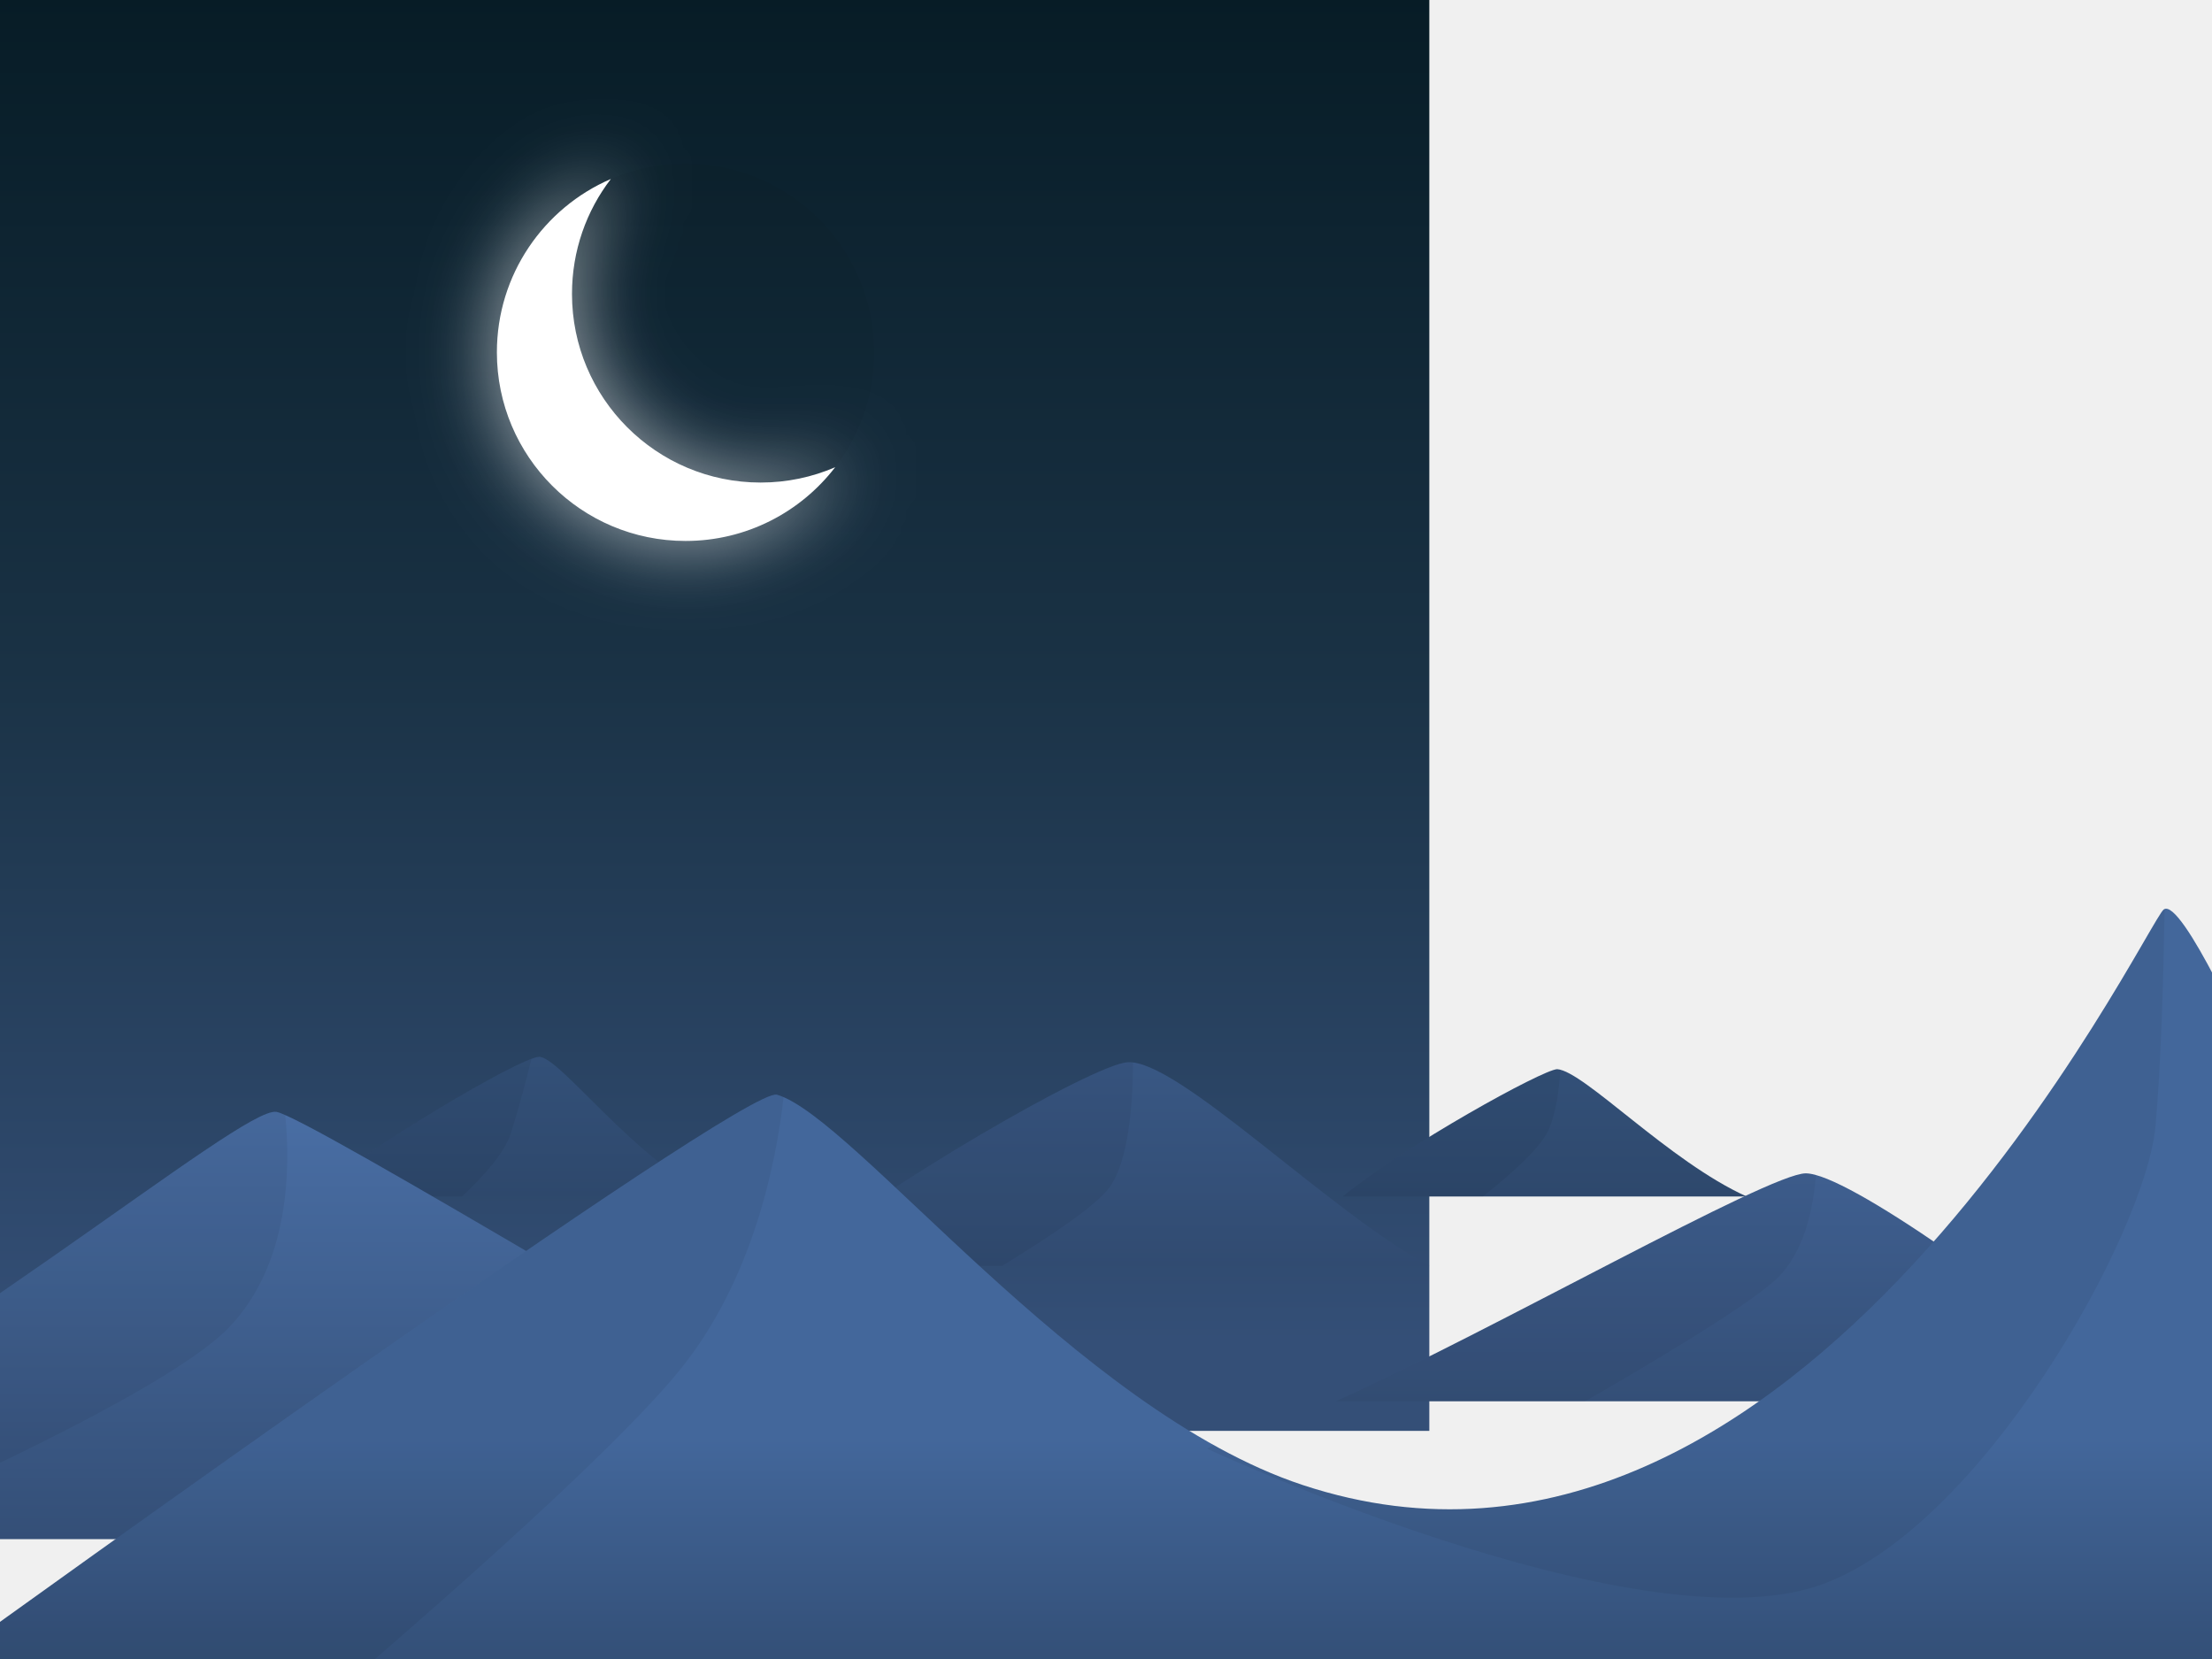
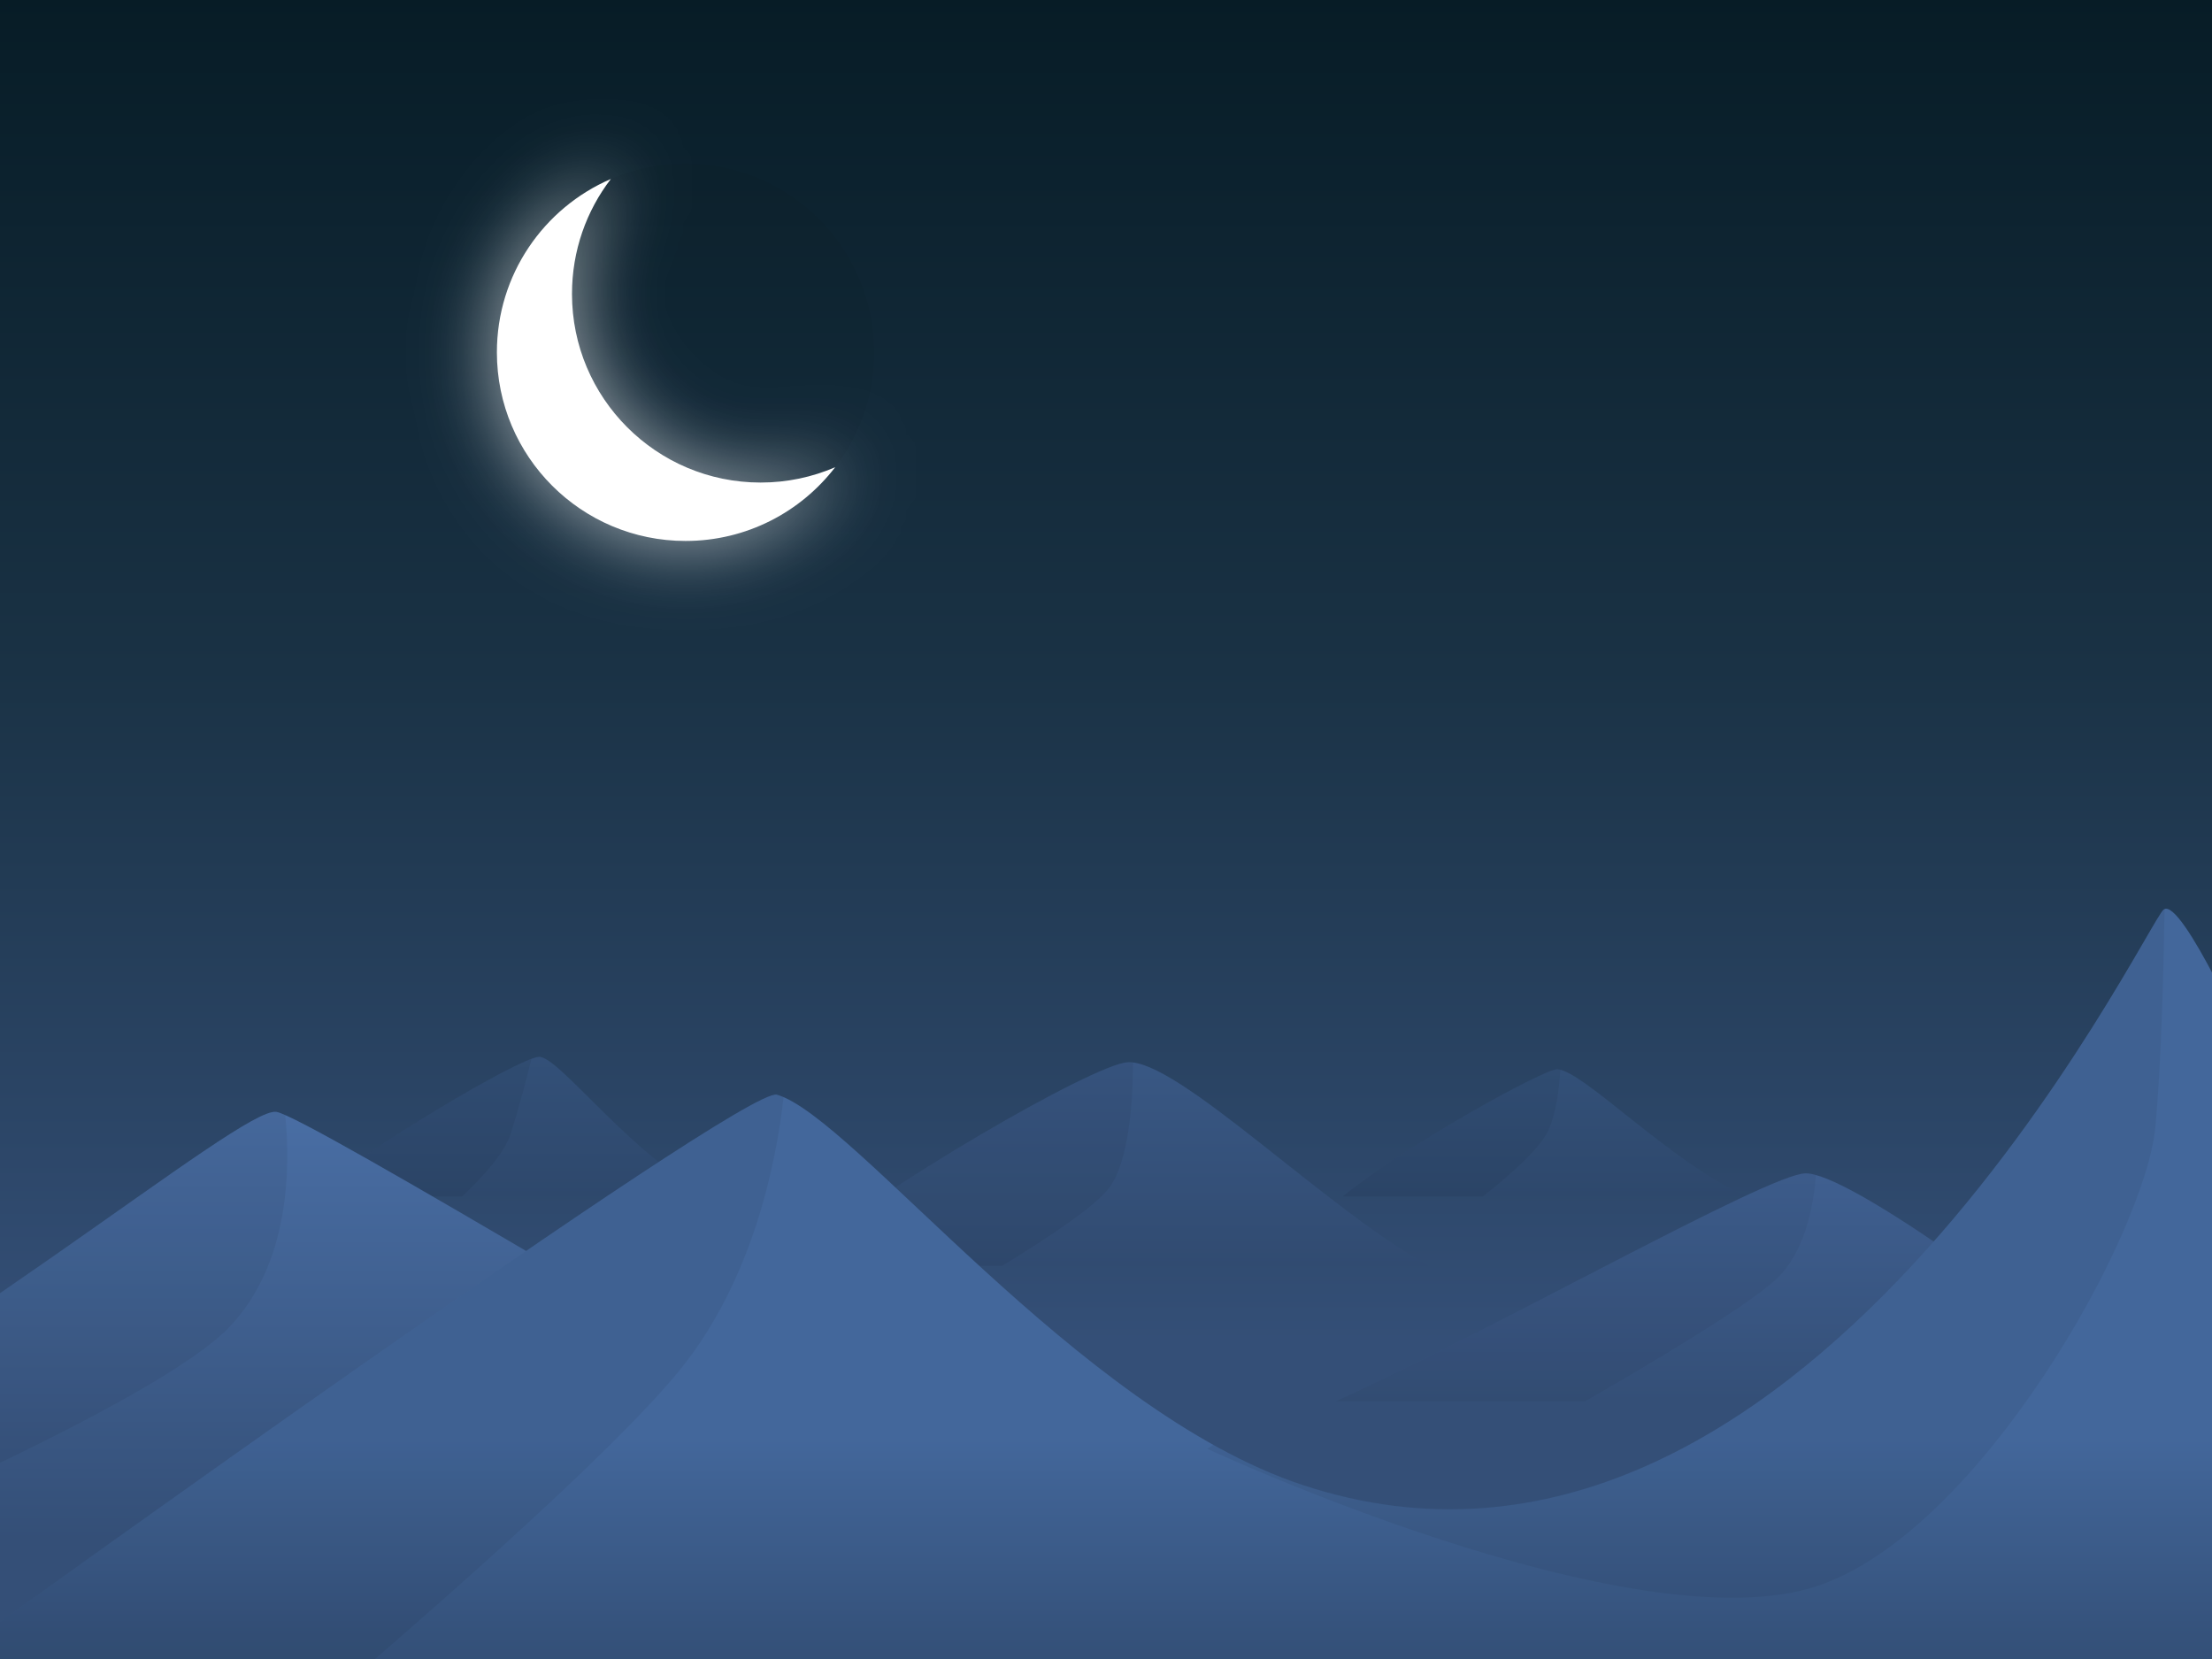
<svg xmlns="http://www.w3.org/2000/svg" xmlns:xlink="http://www.w3.org/1999/xlink" width="640px" height="480px" id="svg3728" version="1.1">
  <defs id="defs3730">
    <linearGradient id="linearGradient3253">
      <stop style="stop-color:#2e486c;stop-opacity:1;" offset="0" id="stop3255" />
      <stop style="stop-color:#34527b;stop-opacity:1;" offset="1" id="stop3257" />
    </linearGradient>
    <linearGradient id="linearGradient3245">
      <stop style="stop-color:#2e486c;stop-opacity:1;" offset="0" id="stop3247" />
      <stop style="stop-color:#35547e;stop-opacity:1;" offset="1" id="stop3249" />
    </linearGradient>
    <linearGradient id="linearGradient3237">
      <stop style="stop-color:#314b71;stop-opacity:1;" offset="0" id="stop3239" />
      <stop style="stop-color:#3c5d8c;stop-opacity:1;" offset="1" id="stop3241" />
    </linearGradient>
    <linearGradient id="linearGradient3229">
      <stop style="stop-color:#344f77;stop-opacity:1;" offset="0" id="stop3231" />
      <stop style="stop-color:#4b71ac;stop-opacity:1;" offset="1" id="stop3233" />
    </linearGradient>
    <linearGradient id="linearGradient3221">
      <stop style="stop-color:#5078b3;stop-opacity:1;" offset="0" id="stop3223" />
      <stop style="stop-color:#344f77;stop-opacity:1;" offset="1" id="stop3225" />
    </linearGradient>
    <linearGradient id="linearGradient3213">
      <stop style="stop-color:#43679b;stop-opacity:1;" offset="0" id="stop3215" />
      <stop style="stop-color:#2d4669;stop-opacity:1;" offset="1" id="stop3217" />
    </linearGradient>
    <linearGradient id="linearGradient4387">
      <stop style="stop-color:#b1d8df;stop-opacity:1;" offset="0" id="stop4389" />
      <stop style="stop-color:#729fb7;stop-opacity:1;" offset="1" id="stop4391" />
    </linearGradient>
    <linearGradient id="linearGradient4375">
      <stop style="stop-color:#c6e4e6;stop-opacity:1;" offset="0" id="stop4377" />
      <stop style="stop-color:#4c758e;stop-opacity:1;" offset="1" id="stop4379" />
    </linearGradient>
    <linearGradient id="linearGradient4369">
      <stop id="stop4371" offset="0" style="stop-color:#0d3d5a;stop-opacity:1;" />
      <stop id="stop4373" offset="1" style="stop-color:#c6e4e6;stop-opacity:1" />
    </linearGradient>
    <linearGradient id="linearGradient4307">
      <stop style="stop-color:#678fb5;stop-opacity:1;" offset="0" id="stop4309" />
      <stop style="stop-color:#bcdee2;stop-opacity:1;" offset="1" id="stop4311" />
    </linearGradient>
    <linearGradient id="linearGradient4301">
      <stop id="stop4303" offset="0" style="stop-color:#0d3d5a;stop-opacity:1;" />
      <stop id="stop4305" offset="1" style="stop-color:#c6e4e6;stop-opacity:1" />
    </linearGradient>
    <linearGradient id="linearGradient4266">
      <stop style="stop-color:#0d3d5a;stop-opacity:1;" offset="0" id="stop4268" />
      <stop style="stop-color:#c6e4e6;stop-opacity:1" offset="1" id="stop4270" />
    </linearGradient>
    <linearGradient id="linearGradient4252">
      <stop style="stop-color:#071c26;stop-opacity:1;" offset="0" id="stop4254" />
      <stop id="stop4262" offset="0.5" style="stop-color:#1a3245;stop-opacity:1;" />
      <stop style="stop-color:#344f77;stop-opacity:1;" offset="1" id="stop4256" />
    </linearGradient>
    <linearGradient xlink:href="#linearGradient4252" id="linearGradient4258" x1="321.608" y1="-1.003" x2="321.608" y2="388.142" gradientUnits="userSpaceOnUse" />
    <linearGradient xlink:href="#linearGradient4266" id="linearGradient4295" gradientUnits="userSpaceOnUse" gradientTransform="matrix(0.8186788,0,0,0.8186788,117.1446,56.85353)" x1="241.872" y1="205.221" x2="218.498" y2="390.55" />
    <filter id="filter4412" x="-0.245" width="1.489" y="-0.229" height="1.458">
      <feGaussianBlur stdDeviation="8.273" id="feGaussianBlur4414" />
    </filter>
    <linearGradient xlink:href="#linearGradient3213" id="linearGradient3219" x1="322.05" y1="415.816" x2="322.05" y2="505.816" gradientUnits="userSpaceOnUse" />
    <linearGradient xlink:href="#linearGradient3221" id="linearGradient3227" x1="76.32" y1="281.672" x2="76.32" y2="445.397" gradientUnits="userSpaceOnUse" />
    <linearGradient xlink:href="#linearGradient3229" id="linearGradient3235" x1="494.487" y1="405.428" x2="494.487" y2="267.423" gradientUnits="userSpaceOnUse" />
    <linearGradient xlink:href="#linearGradient3237" id="linearGradient3243" x1="312.185" y1="366.262" x2="312.185" y2="281.784" gradientUnits="userSpaceOnUse" />
    <linearGradient xlink:href="#linearGradient3245" id="linearGradient3251" x1="446.915" y1="346.182" x2="446.915" y2="291.765" gradientUnits="userSpaceOnUse" />
    <linearGradient xlink:href="#linearGradient3253" id="linearGradient3259" x1="161.476" y1="346.182" x2="161.476" y2="296.241" gradientUnits="userSpaceOnUse" />
  </defs>
  <g id="layer1">
-     <rect style="color:#000000;fill:url(#linearGradient4258);fill-opacity:1.0;fill-rule:evenodd;stroke:none;stroke-width:3;marker:none;visibility:visible;display:inline;overflow:visible;enable-background:accumulate" id="rect3740" width="414" height="415" x="-0.456" y="-1.003" />
+     <rect style="color:#000000;fill:url(#linearGradient4258);fill-opacity:1.0;fill-rule:evenodd;stroke:none;stroke-width:3;marker:none;visibility:visible;display:inline;overflow:visible;enable-background:accumulate" id="rect3740" width="644.13" height="483.373" x="-0.456" y="-1.003" />
    <path style="opacity:0.57;fill:#ffffff;fill-opacity:1;fill-rule:evenodd;stroke:none;stroke-width:3;marker:none;visibility:visible;display:inline;overflow:visible;filter:url(#filter4412);enable-background:accumulate" d="M 181.406,40.531 C 181.309,40.552 181.215,40.583 181.125,40.625 C 165.09,47.542 153.875,63.505 153.875,82.062 C 153.875,106.956 174.075,127.156 198.969,127.156 C 213.529,127.156 226.505,120.248 234.75,109.531 C 235.09,109.082 235.086,108.404 234.74,107.959 C 234.394,107.514 233.738,107.343 233.219,107.562 C 228.059,109.788 222.386,111.031 216.406,111.031 C 192.908,111.031 173.875,91.998 173.875,68.5 C 173.875,58.75 177.147,49.763 182.656,42.594 C 183.293,41.775 182.427,40.346 181.406,40.531 L 181.406,40.531 z" id="path4354" transform="matrix(1.245855,0,0,1.245855,-49.53605,-0.3080361)" />
    <path style="fill:url(#linearGradient3243);fill-opacity:1;fill-rule:evenodd;stroke:none;stroke-width:3;marker:none;visibility:visible;display:inline;overflow:visible;enable-background:accumulate" d="M 413.531,366.262 L 227.185,366.262 C 256.133,342.677 316.085,308.158 326.129,307.351 C 340.542,306.193 384.031,350.239 413.531,366.262 z" id="path4297" />
    <path id="path4383" d="M 450.536,309.347 C 458.27,309.838 482.899,336.054 505.368,346.182 L 388.463,346.182 C 406.623,331.386 446.277,309.511 450.536,309.347 z" style="fill:url(#linearGradient3251);fill-opacity:1;fill-rule:evenodd;stroke:none;stroke-width:3;marker:none;visibility:visible;display:inline;overflow:visible;enable-background:accumulate" />
    <path id="path4289" d="M 522.447,339.486 C 511.745,339.486 431.552,385.115 386.488,405.428 L 620.956,405.428 C 584.533,375.752 534.563,339.486 522.447,339.486 z" style="fill:url(#linearGradient3235);fill-opacity:1;fill-rule:evenodd;stroke:none;stroke-width:3;marker:none;visibility:visible;display:inline;overflow:visible;enable-background:accumulate" />
    <path style="fill:url(#linearGradient3259);fill-opacity:1;fill-rule:evenodd;stroke:none;stroke-width:3;marker:none;visibility:visible;display:inline;overflow:visible;enable-background:accumulate" d="M 155.829,305.778 C 161.602,305.164 183.788,336.054 206.257,346.182 L 89.351,346.182 C 107.512,331.386 149.607,306.44 155.829,305.778 z" id="path4395" />
    <path style="opacity:0.056;fill:#000000;fill-opacity:1;fill-rule:evenodd;stroke:none;stroke-width:3;stroke-linecap:round;marker:none;marker-start:none;marker-mid:none;marker-end:none;stroke-miterlimit:4;stroke-dasharray:none;stroke-dashoffset:0;stroke-opacity:1;visibility:visible;display:inline;overflow:visible;enable-background:accumulate" d="M 153.75 306.375 C 143.221 310.26 106.1 332.535 89.344 346.188 L 133.688 346.188 C 140.413 339.853 146.087 333.293 147.781 327.969 C 150.194 320.386 152.255 312.5 153.75 306.375 z " id="path3276" />
    <path style="fill:url(#linearGradient3227);fill-opacity:1;fill-rule:evenodd;stroke:none;stroke-width:3;marker:none;visibility:visible;display:inline;overflow:visible;enable-background:accumulate" d="M 79.972,321.699 C 88.996,323.117 220.501,403.123 294.758,445.313 L -116.68,445.313 C -16.867,393.996 69.571,320.064 79.972,321.699 z" id="path4276" />
    <path style="opacity:0.056;fill:#000000;fill-opacity:1;fill-rule:evenodd;stroke:none;stroke-width:3;stroke-linecap:round;marker:none;marker-start:none;marker-mid:none;marker-end:none;stroke-miterlimit:4;stroke-dasharray:none;stroke-dashoffset:0;stroke-opacity:1;visibility:visible;display:inline;overflow:visible;enable-background:accumulate" d="M 326.125 307.344 C 316.081 308.151 256.135 342.665 227.188 366.25 L 289.938 366.25 C 304.209 357.534 317.313 348.68 321.031 343.531 C 326.612 335.804 327.77 319.249 327.812 307.406 C 327.216 307.333 326.648 307.302 326.125 307.344 z " id="path3281" />
    <path style="fill:url(#linearGradient3219);fill-opacity:1;fill-rule:evenodd;stroke:none;stroke-width:3;stroke-linecap:round;marker:none;stroke-miterlimit:4;stroke-dasharray:none;stroke-dashoffset:0;stroke-opacity:1;visibility:visible;display:inline;overflow:visible;enable-background:accumulate" d="M 651.844,305.745 C 651.844,305.745 631.192,259.277 626.028,263.149 C 620.865,267.021 521.075,477.336 376.908,429.66 C 311.685,408.09 246.933,323.072 224.786,316.731 C 215.114,313.962 -7.745,474.837 -7.745,474.837 L -7.745,505.816 L 647.972,501.943 L 651.844,305.745 L 651.844,305.745 z" id="path4264" />
    <path style="opacity:0.037;fill:#000000;fill-opacity:1;fill-rule:evenodd;stroke:none;stroke-width:3;marker:none;visibility:visible;display:inline;overflow:visible;enable-background:accumulate" d="M 198.35,47.346 C 190.696,47.346 183.393,48.901 176.781,51.745 C 169.688,60.956 165.491,72.508 165.491,85.033 C 165.491,115.178 189.93,139.617 220.075,139.617 C 227.745,139.617 235.021,138.035 241.644,135.179 C 248.726,125.972 252.934,114.444 252.934,101.93 C 252.934,71.785 228.495,47.346 198.35,47.346 L 198.35,47.346 z" id="path4317" />
    <path style="fill:#ffffff;fill-opacity:1;fill-rule:evenodd;stroke:none;stroke-width:3;marker:none;visibility:visible;display:inline;overflow:visible;enable-background:accumulate" d="M 176.742,51.784 C 157.341,60.153 143.766,79.458 143.766,101.93 C 143.766,132.075 168.206,156.514 198.35,156.514 C 215.981,156.514 231.665,148.15 241.644,135.179 C 235.021,138.035 227.745,139.617 220.075,139.617 C 189.93,139.617 165.491,115.178 165.491,85.033 C 165.491,72.528 169.669,60.988 176.742,51.784 L 176.742,51.784 z M 241.644,135.179 C 242.085,134.605 242.51,134.018 242.928,133.427 C 242.509,134.02 242.086,134.603 241.644,135.179 z M 228.874,56.651 C 230.326,57.632 231.73,58.692 233.078,59.804 C 231.731,58.692 230.326,57.632 228.874,56.651 z M 235.064,61.518 C 235.71,62.105 236.315,62.73 236.933,63.347 C 236.309,62.723 235.717,62.111 235.064,61.518 z M 240.476,67.202 C 241.588,68.55 242.648,69.955 243.629,71.406 C 242.648,69.955 241.588,68.55 240.476,67.202 z M 252.156,111.118 C 252.029,111.864 251.883,112.602 251.727,113.337 C 251.884,112.602 252.029,111.864 252.156,111.118 z" id="path4315" />
    <path style="opacity:0.056;fill:#000000;fill-opacity:1;fill-rule:evenodd;stroke:none;stroke-width:3;stroke-linecap:round;marker:none;marker-start:none;marker-mid:none;marker-end:none;stroke-miterlimit:4;stroke-dasharray:none;stroke-dashoffset:0;stroke-opacity:1;visibility:visible;display:inline;overflow:visible;enable-background:accumulate" d="M 224.531 316.688 C 211.656 316.457 -7.75 474.844 -7.75 474.844 L -7.75 505.812 L 78.969 505.312 C 116.485 473.555 175.862 421.968 196.562 396.562 C 217.864 370.42 224.601 336.343 226.719 317.438 C 226.049 317.149 225.388 316.892 224.781 316.719 C 224.706 316.697 224.633 316.689 224.531 316.688 z " id="path3261" />
    <path style="opacity:0.056;fill:#000000;fill-opacity:1;fill-rule:evenodd;stroke:none;stroke-width:3;stroke-linecap:round;marker:none;marker-start:none;marker-mid:none;marker-end:none;stroke-miterlimit:4;stroke-dasharray:none;stroke-dashoffset:0;stroke-opacity:1;visibility:visible;display:inline;overflow:visible;enable-background:accumulate" d="M 626.281 263 C 626.193 263.036 626.112 263.096 626.031 263.156 C 620.868 267.029 521.073 477.333 376.906 429.656 C 368.248 426.793 359.606 422.798 351.062 418.031 L 349.312 419.188 C 349.312 419.188 472.947 476.81 526.094 458.781 C 572.943 442.889 620.828 356.956 623.656 325.844 C 625.301 307.754 625.993 281.778 626.281 263 z " id="path3266" />
    <path style="opacity:0.056;fill:#000000;fill-opacity:1;fill-rule:evenodd;stroke:none;stroke-width:3;stroke-linecap:round;marker:none;marker-start:none;marker-mid:none;marker-end:none;stroke-miterlimit:4;stroke-dasharray:none;stroke-dashoffset:0;stroke-opacity:1;visibility:visible;display:inline;overflow:visible;enable-background:accumulate" d="M 79.438 321.688 C 67.419 322.349 -11.189 388.619 -104 438.594 L -103.156 445.312 L -48.281 445.312 C -5.182 426.456 51.266 399.891 66.469 383.844 C 83.728 365.626 84.091 338.33 82.531 322.625 C 81.365 322.112 80.454 321.764 79.969 321.688 C 79.806 321.662 79.637 321.677 79.438 321.688 z " id="path3271" />
    <path style="opacity:0.056;fill:#000000;fill-opacity:1;fill-rule:evenodd;stroke:none;stroke-width:3;stroke-linecap:round;marker:none;marker-start:none;marker-mid:none;marker-end:none;stroke-miterlimit:4;stroke-dasharray:none;stroke-dashoffset:0;stroke-opacity:1;visibility:visible;display:inline;overflow:visible;enable-background:accumulate" d="M 450.531 309.344 C 446.273 309.507 406.629 331.391 388.469 346.188 L 429.031 346.188 C 436.74 340.106 445.592 332.351 448 327 C 450.25 322 451.125 315.125 451.438 309.5 C 451.119 309.419 450.807 309.361 450.531 309.344 z " id="path3286" />
    <path style="opacity:0.045;fill:#000000;fill-opacity:1;fill-rule:evenodd;stroke:none;stroke-width:3;stroke-linecap:round;marker:none;marker-start:none;marker-mid:none;marker-end:none;stroke-miterlimit:4;stroke-dasharray:none;stroke-dashoffset:0;stroke-opacity:1;visibility:visible;display:inline;overflow:visible;enable-background:accumulate" d="M 522.438 339.5 C 511.736 339.5 431.565 385.124 386.5 405.438 L 458.594 405.438 C 478.303 394.098 504.759 378.337 513.5 370.5 C 521.989 362.889 524.658 349.66 525.406 339.969 C 524.267 339.655 523.251 339.5 522.438 339.5 z " id="path3291" />
  </g>
</svg>
